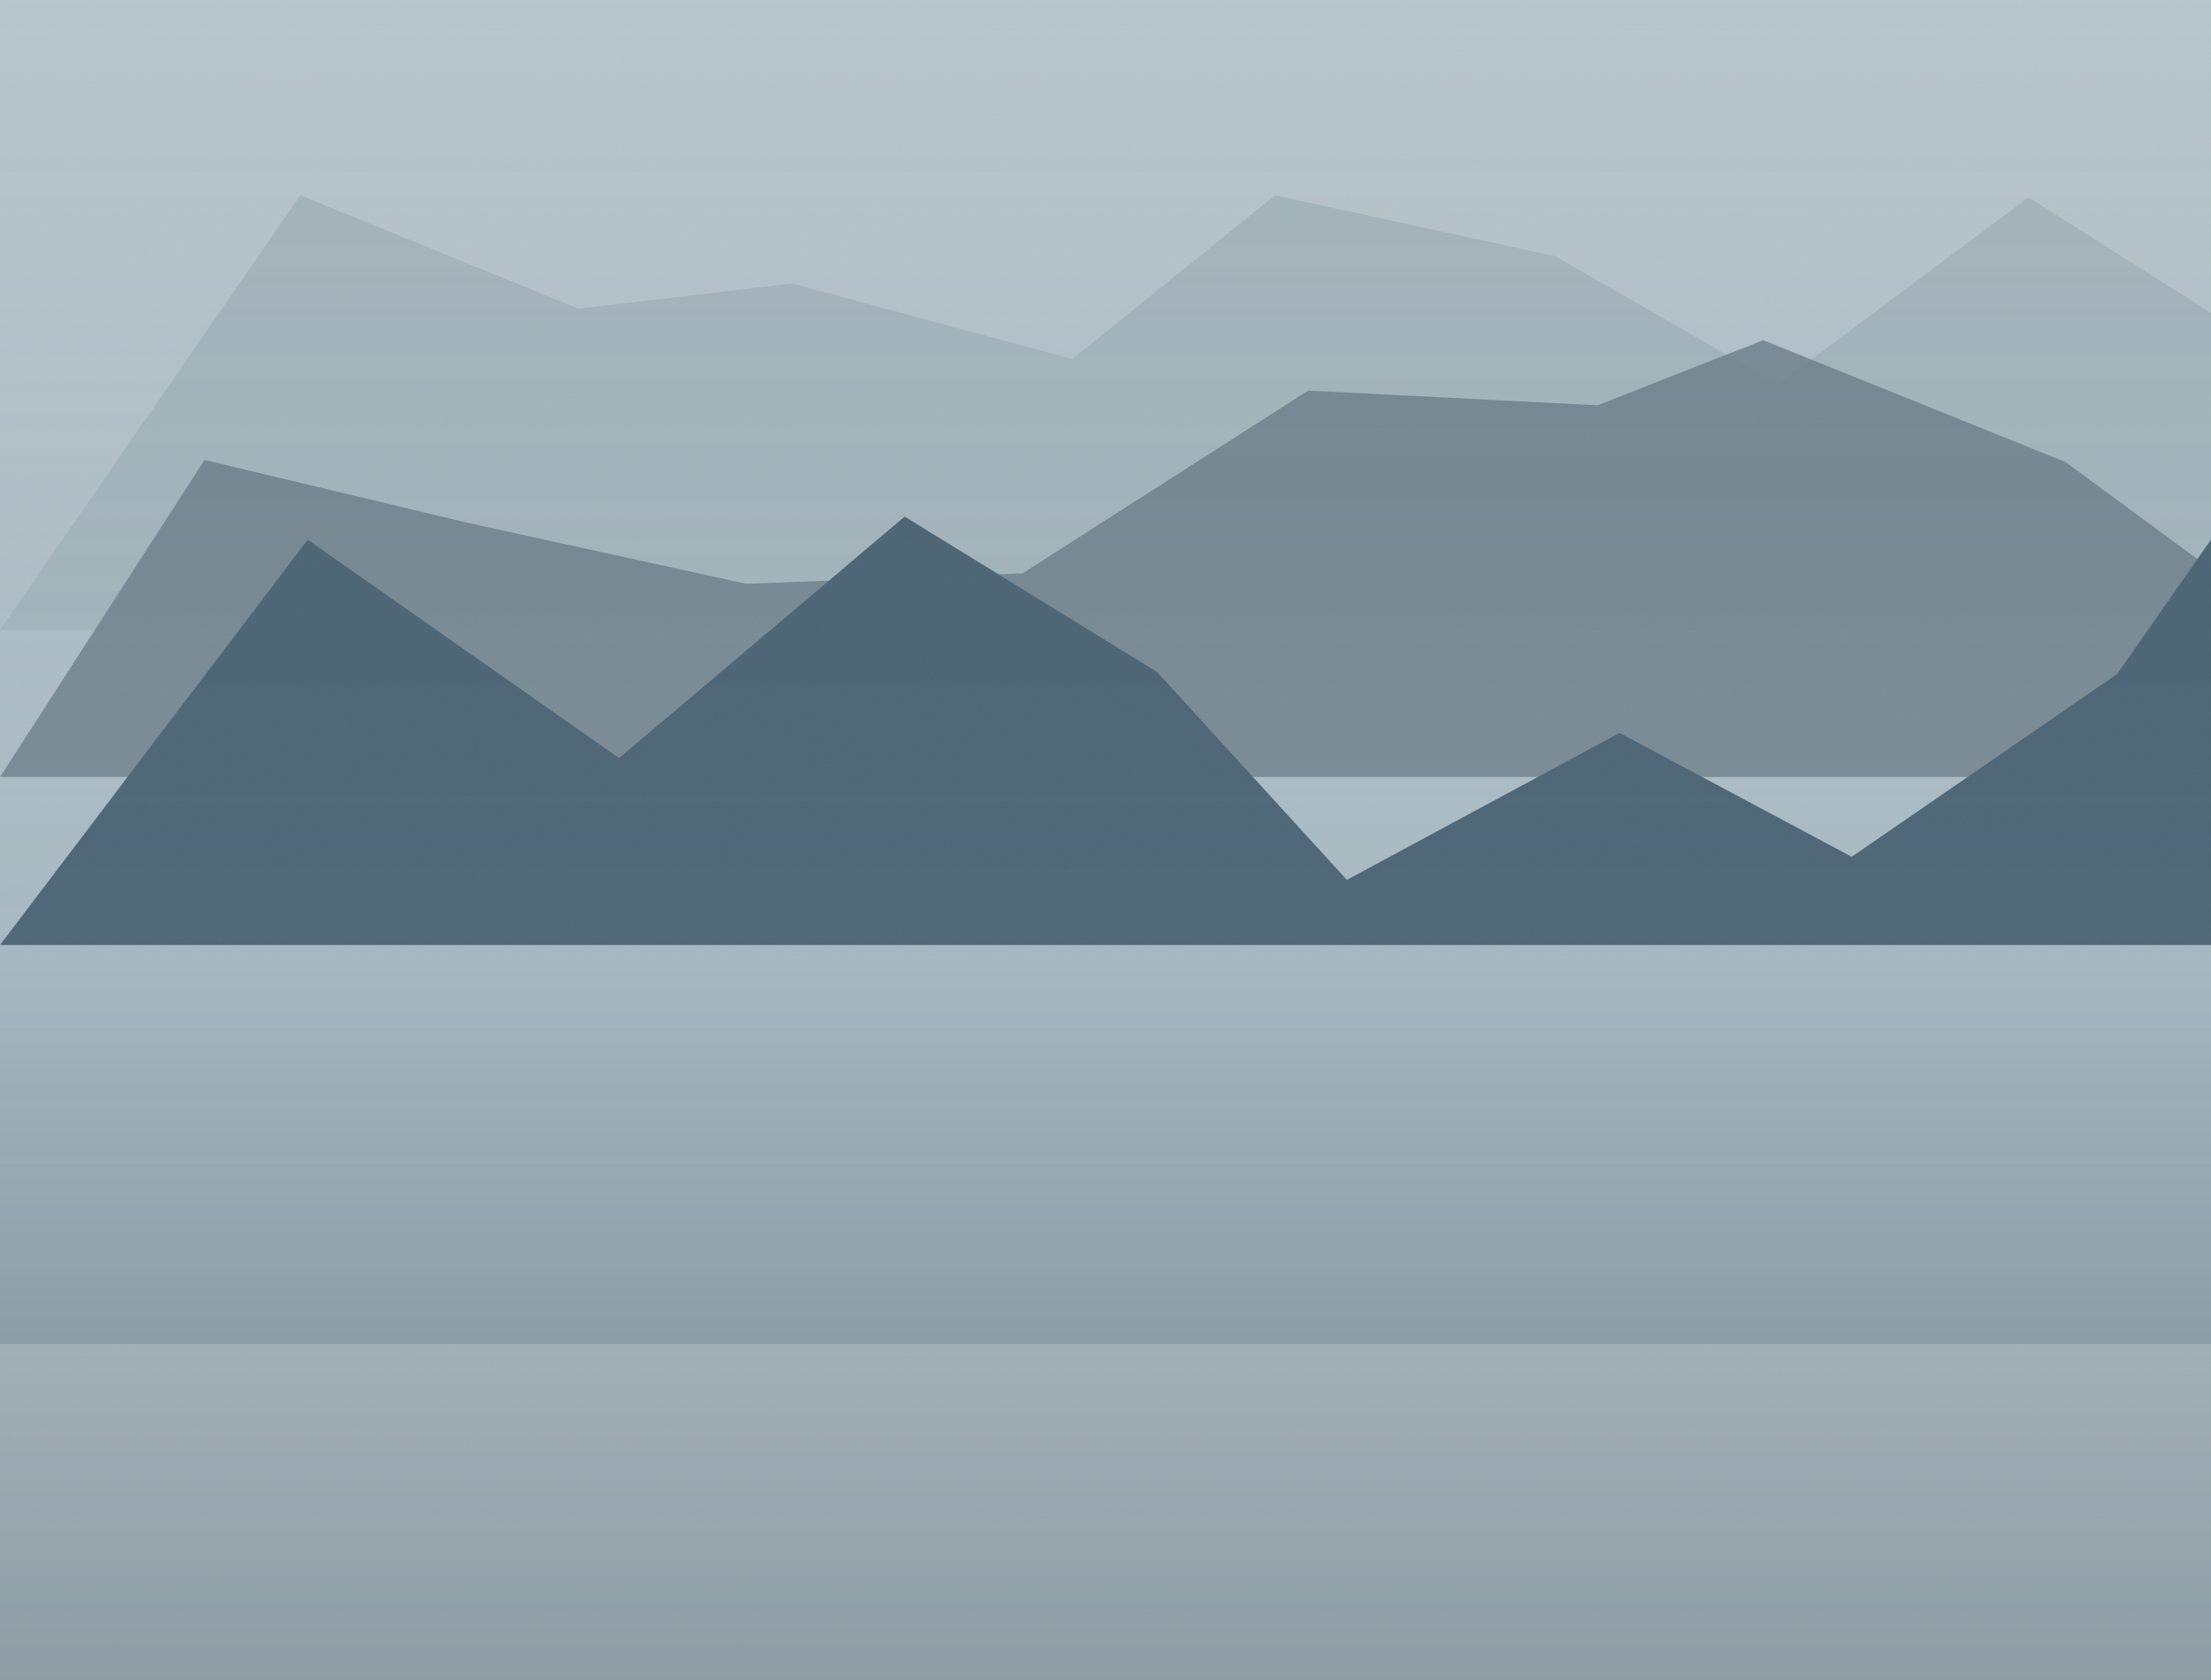
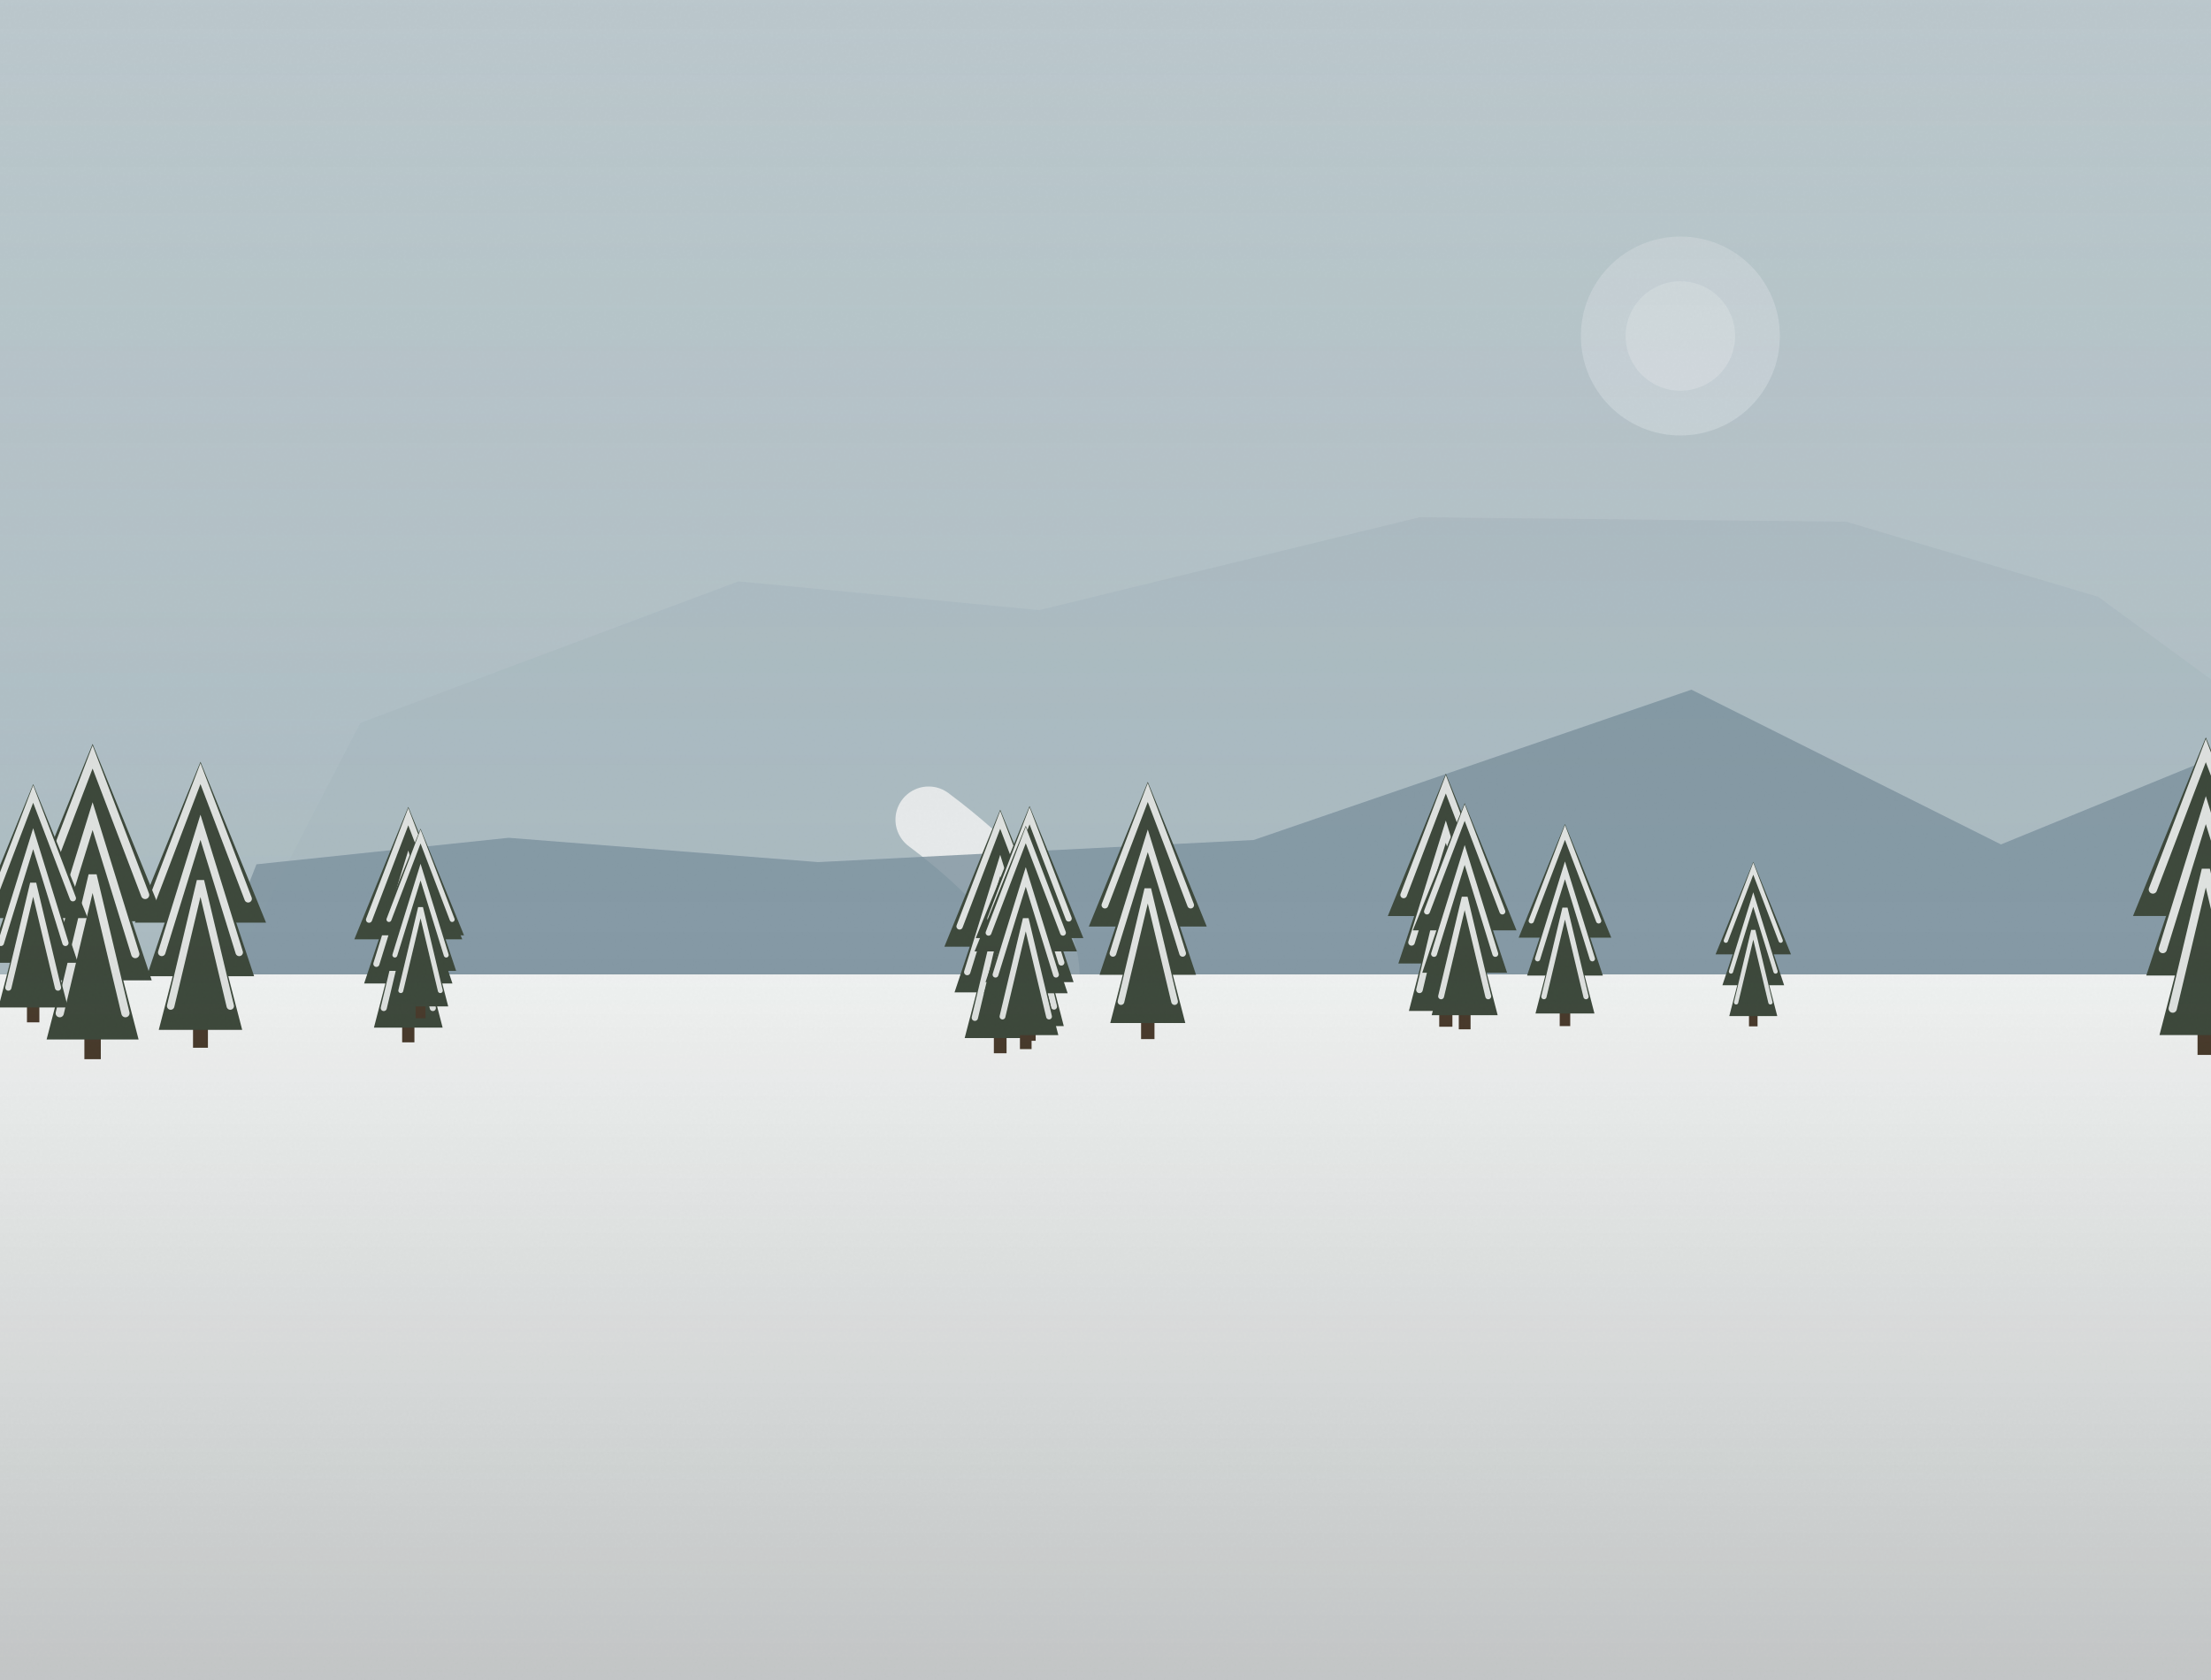
<svg xmlns="http://www.w3.org/2000/svg" viewBox="0 0 1000 760" width="1000" height="760" role="img" aria-label="Krkonoše v zimě">
  <defs>
    <linearGradient id="sky-10" x1="0" y1="0" x2="0" y2="1">
-       <stop offset="0%" stop-color="#C9D6DC" />
-       <stop offset="100%" stop-color="#8FA4AF" />
+       <stop offset="0%" stop-color="#CBD8DC" />
+       <stop offset="100%" stop-color="#93A6AF" />
    </linearGradient>
-     <linearGradient id="vig-10" x1="0" y1="0" x2="0" y2="1">
-       <stop offset="0%" stop-color="#26323A" stop-opacity="0.10" />
-       <stop offset="55%" stop-color="#26323A" stop-opacity="0" />
-       <stop offset="100%" stop-color="#26323A" stop-opacity="0.22" />
-     </linearGradient>
-     <filter id="grain-10">
-       <feTurbulence type="fractalNoise" baseFrequency="0.9" numOctaves="2" stitchTiles="stitch" result="noise" />
-       <feColorMatrix in="noise" type="matrix" values="0 0 0 0 0  0 0 0 0 0  0 0 0 0 0  0 0 0 0.02 0" />
-     </filter>
  </defs>
  <rect width="1000" height="760" fill="url(#sky-10)" />
-   <g transform="scale(0.8333333,0.95)">
-     <path d="M0,300 L163,93 L314,147 L430,135 L582,171 L692,93 L844,122 L965,183 L1101,94 L1200,149 L1200,300 Z" fill="#9FB0B8" opacity="0.55" />
-     <path d="M0,300 L111,149 L254,179 L405,208 L555,203 L710,116 L867,123 L957,92 L1121,150 L1200,201 L1200,300 Z" fill="#71838D" opacity="0.8" transform="translate(0,70)" />
-     <path d="M0,300 L167,107 L336,211 L491,96 L628,170 L731,269 L879,199 L1005,258 L1149,171 L1200,107 L1200,300 Z" fill="#516979" transform="translate(0,150)" />
-     <rect x="0" y="640" width="1200" height="160" fill="#FFFFFF" opacity="0.25" />
-   </g>
-   <rect width="1000" height="760" filter="url(#grain-10)" opacity="0.6" />
+   <circle cx="760.0" cy="152.0" r="45.0" fill="#DCE4E8" opacity="0.55" />
+   <circle cx="760.0" cy="152.0" r="24.75" fill="#DCE4E8" opacity="0.85" />
+   <path d="M0,641 L163,327 L334,263 L470,276 L642,234 L835,236 L949,270 L1020,322 L1020,641 Z" fill="#A9BAC2" opacity="0.5" />
+   <path d="M420.0,370.8 Q500.0,430.8 460.0,470.8" stroke="#F3F5F4" stroke-width="30.0" fill="none" opacity="0.85" stroke-linecap="round" />
+   <path d="M0,686 L116,391 L230,379 L370,390 L567,380 L765,312 L905,382 L1020,335 L1020,686 Z" fill="#7E93A0" opacity="0.8" />
+   <rect x="0" y="440.8" width="1000" height="319.2" fill="#F3F5F4" />
+   <rect x="449.51" y="464.996" width="5.739" height="11.478" fill="#4A3B2C" />
+   <path d="M452.38,407.605 L436.31,469.587 L468.449,469.587 Z" fill="#3E4A3C" />
+   <path d="M452.38,386.944 L431.719,448.927 L473.04,448.927 Z" fill="#3E4A3C" />
+   <path d="M452.38,366.284 L427.128,428.266 L477.632,428.266 Z" fill="#3E4A3C" />
+   <path d="M440.901,460.405 L452.38,412.196 L463.858,460.405" stroke="#F3F5F4" stroke-width="2.87" fill="none" opacity="0.9" stroke-linecap="round" />
+   <path d="M437.458,439.744 L452.38,391.536 L467.301,439.744" stroke="#F3F5F4" stroke-width="2.87" fill="none" opacity="0.9" stroke-linecap="round" />
+   <path d="M434.014,419.083 L452.38,370.875 L470.745,419.083" stroke="#F3F5F4" stroke-width="2.87" fill="none" opacity="0.9" stroke-linecap="round" />
+   <rect x="462.884" y="459.773" width="5.531" height="11.063" fill="#4A3B2C" />
+   <path d="M465.65,404.459 L450.162,464.198 L481.138,464.198 Z" fill="#3E4A3C" />
+   <path d="M465.65,384.546 L445.737,444.285 L485.563,444.285 Z" fill="#3E4A3C" />
+   <path d="M465.65,364.634 L441.312,424.372 L489.988,424.372 Z" fill="#3E4A3C" />
+   <path d="M454.587,455.348 L465.65,408.885 L476.713,455.348" stroke="#F3F5F4" stroke-width="2.766" fill="none" opacity="0.9" stroke-linecap="round" />
+   <path d="M451.269,435.435 L465.65,388.972 L480.032,435.435" stroke="#F3F5F4" stroke-width="2.766" fill="none" opacity="0.9" stroke-linecap="round" />
+   <path d="M447.95,415.522 L465.65,369.059 L483.35,415.522" stroke="#F3F5F4" stroke-width="2.766" fill="none" opacity="0.9" stroke-linecap="round" />
+   <rect x="181.887" y="460.44" width="5.548" height="11.095" fill="#4A3B2C" />
+   <path d="M184.66,404.964 L169.127,464.878 L200.194,464.878 Z" fill="#3E4A3C" />
+   <path d="M184.66,384.992 L164.689,444.907 L204.632,444.907 Z" fill="#3E4A3C" />
+   <path d="M184.66,365.021 L160.251,424.935 L209.07,424.935 Z" fill="#3E4A3C" />
+   <path d="M173.565,456.002 L184.66,409.402 L195.756,456.002" stroke="#F3F5F4" stroke-width="2.774" fill="none" opacity="0.9" stroke-linecap="round" />
+   <path d="M170.236,436.03 L184.66,389.43 L199.084,436.03" stroke="#F3F5F4" stroke-width="2.774" fill="none" opacity="0.9" stroke-linecap="round" />
+   <path d="M166.908,416.059 L184.66,369.459 L202.413,416.059" stroke="#F3F5F4" stroke-width="2.774" fill="none" opacity="0.9" stroke-linecap="round" />
+   <rect x="791.039" y="456.553" width="3.876" height="7.753" fill="#4A3B2C" />
+   <path d="M792.977,417.788 L782.123,459.654 L803.831,459.654 Z" fill="#3E4A3C" />
+   <path d="M792.977,403.833 L779.021,445.699 L806.932,445.699 Z" fill="#3E4A3C" />
+   <path d="M792.977,389.878 L775.92,431.744 L810.033,431.744 Z" fill="#3E4A3C" />
+   <path d="M785.224,453.452 L792.977,420.889 L800.73,453.452" stroke="#F3F5F4" stroke-width="1.938" fill="none" opacity="0.9" stroke-linecap="round" />
+   <path d="M782.898,439.497 L792.977,406.934 L803.056,439.497" stroke="#F3F5F4" stroke-width="1.938" fill="none" opacity="0.9" stroke-linecap="round" />
+   <path d="M780.572,425.541 L792.977,392.979 L805.382,425.541" stroke="#F3F5F4" stroke-width="1.938" fill="none" opacity="0.9" stroke-linecap="round" />
+   <rect x="87.301" y="460.504" width="6.739" height="13.477" fill="#4A3B2C" />
+   <path d="M90.671,393.118 L71.803,465.895 L109.539,465.895 Z" fill="#3E4A3C" />
+   <path d="M90.671,368.859 L66.412,441.636 L114.929,441.636 Z" fill="#3E4A3C" />
+   <path d="M90.671,344.601 L61.021,417.377 L120.32,417.377 Z" fill="#3E4A3C" />
+   <path d="M77.193,455.113 L90.671,398.509 L104.148,455.113" stroke="#F3F5F4" stroke-width="3.369" fill="none" opacity="0.9" stroke-linecap="round" />
+   <path d="M73.15,430.854 L90.671,374.25 L108.191,430.854" stroke="#F3F5F4" stroke-width="3.369" fill="none" opacity="0.9" stroke-linecap="round" />
+   <path d="M69.107,406.596 L90.671,349.991 L112.234,406.596" stroke="#F3F5F4" stroke-width="3.369" fill="none" opacity="0.9" stroke-linecap="round" />
+   <rect x="38.166" y="464.293" width="7.429" height="14.858" fill="#4A3B2C" />
+   <path d="M41.88,390.005 L21.08,470.236 L62.681,470.236 Z" fill="#3E4A3C" />
+   <path d="M41.88,363.262 L15.137,443.493 L68.624,443.493 Z" fill="#3E4A3C" />
+   <path d="M41.88,336.518 L9.194,416.749 L74.567,416.749 Z" fill="#3E4A3C" />
+   <path d="M27.023,458.35 L41.88,395.948 L56.738,458.35" stroke="#F3F5F4" stroke-width="3.714" fill="none" opacity="0.9" stroke-linecap="round" />
+   <path d="M22.566,431.607 L41.88,369.205 L61.195,431.607" stroke="#F3F5F4" stroke-width="3.714" fill="none" opacity="0.9" stroke-linecap="round" />
+   <path d="M18.108,404.863 L41.88,342.461 L65.652,404.863" stroke="#F3F5F4" stroke-width="3.714" fill="none" opacity="0.9" stroke-linecap="round" />
+   <rect x="650.941" y="452.55" width="5.962" height="11.925" fill="#4A3B2C" />
+   <path d="M653.923,392.928 L637.228,457.32 L670.617,457.32 Z" fill="#3E4A3C" />
+   <path d="M653.923,371.463 L632.458,435.856 L675.387,435.856 Z" fill="#3E4A3C" />
+   <path d="M653.923,349.999 L627.689,414.392 L680.156,414.392 Z" fill="#3E4A3C" />
+   <path d="M641.998,447.78 L653.923,397.697 L665.847,447.78" stroke="#F3F5F4" stroke-width="2.981" fill="none" opacity="0.9" stroke-linecap="round" />
+   <path d="M638.421,426.316 L653.923,376.233 L669.424,426.316" stroke="#F3F5F4" stroke-width="2.981" fill="none" opacity="0.9" stroke-linecap="round" />
+   <path d="M634.843,404.852 L653.923,354.769 L673.002,404.852" stroke="#F3F5F4" stroke-width="2.981" fill="none" opacity="0.9" stroke-linecap="round" />
+   <rect x="12.194" y="451.262" width="5.614" height="11.227" fill="#4A3B2C" />
+   <path d="M15.001,395.127 L-0.717,455.753 L30.719,455.753 Z" fill="#3E4A3C" />
+   <path d="M15.001,374.918 L-5.208,435.544 L35.209,435.544 Z" fill="#3E4A3C" />
+   <path d="M15.001,354.709 L-9.699,415.335 L39.7,415.335 Z" fill="#3E4A3C" />
+   <path d="M3.774,446.771 L15.001,399.618 L26.228,446.771" stroke="#F3F5F4" stroke-width="2.807" fill="none" opacity="0.9" stroke-linecap="round" />
+   <path d="M0.406,426.562 L15.001,379.409 L29.596,426.562" stroke="#F3F5F4" stroke-width="2.807" fill="none" opacity="0.9" stroke-linecap="round" />
+   <path d="M-2.963,406.354 L15.001,359.2 L32.964,406.354" stroke="#F3F5F4" stroke-width="2.807" fill="none" opacity="0.9" stroke-linecap="round" />
+   <rect x="187.974" y="451.707" width="4.468" height="8.936" fill="#4A3B2C" />
+   <path d="M190.208,407.029 L177.699,455.281 L202.718,455.281 Z" fill="#3E4A3C" />
+   <path d="M190.208,390.945 L174.124,439.197 L206.292,439.197 Z" fill="#3E4A3C" />
+   <path d="M190.208,374.861 L170.55,423.113 L209.866,423.113 Z" fill="#3E4A3C" />
+   <path d="M181.273,448.133 L190.208,410.604 L199.144,448.133" stroke="#F3F5F4" stroke-width="2.234" fill="none" opacity="0.9" stroke-linecap="round" />
+   <path d="M178.592,432.049 L190.208,394.52 L201.824,432.049" stroke="#F3F5F4" stroke-width="2.234" fill="none" opacity="0.9" stroke-linecap="round" />
+   <path d="M175.911,415.965 L190.208,378.436 L204.505,415.965" stroke="#F3F5F4" stroke-width="2.234" fill="none" opacity="0.9" stroke-linecap="round" />
+   <rect x="461.303" y="464.069" width="5.262" height="10.524" fill="#4A3B2C" />
+   <path d="M463.934,411.448 L449.201,468.279 L478.668,468.279 Z" fill="#3E4A3C" />
+   <path d="M463.934,392.504 L444.991,449.335 L482.878,449.335 Z" fill="#3E4A3C" />
+   <path d="M463.934,373.561 L440.781,430.392 L487.088,430.392 Z" fill="#3E4A3C" />
+   <path d="M453.41,459.859 L463.934,415.658 L474.459,459.859" stroke="#F3F5F4" stroke-width="2.631" fill="none" opacity="0.9" stroke-linecap="round" />
+   <path d="M450.253,440.916 L463.934,396.714 L477.616,440.916" stroke="#F3F5F4" stroke-width="2.631" fill="none" opacity="0.9" stroke-linecap="round" />
+   <path d="M447.096,421.972 L463.934,377.77 L480.773,421.972" stroke="#F3F5F4" stroke-width="2.631" fill="none" opacity="0.9" stroke-linecap="round" />
+   <rect x="516.094" y="457.947" width="6.061" height="12.122" fill="#4A3B2C" />
+   <path d="M519.124,397.336 L502.153,462.796 L536.095,462.796 Z" fill="#3E4A3C" />
+   <path d="M519.124,375.516 L497.304,440.976 L540.944,440.976 Z" fill="#3E4A3C" />
+   <path d="M519.124,353.695 L492.455,419.156 L545.793,419.156 Z" fill="#3E4A3C" />
+   <path d="M507.002,453.099 L519.124,402.185 L531.246,453.099" stroke="#F3F5F4" stroke-width="3.031" fill="none" opacity="0.9" stroke-linecap="round" />
+   <path d="M503.365,431.278 L519.124,380.365 L534.883,431.278" stroke="#F3F5F4" stroke-width="3.031" fill="none" opacity="0.9" stroke-linecap="round" />
+   <path d="M499.728,409.458 L519.124,358.544 L538.52,409.458" stroke="#F3F5F4" stroke-width="3.031" fill="none" opacity="0.9" stroke-linecap="round" />
+   <rect x="659.785" y="454.987" width="5.329" height="10.659" fill="#4A3B2C" />
+   <path d="M662.45,401.694 L647.527,459.251 L677.372,459.251 Z" fill="#3E4A3C" />
+   <path d="M662.45,382.508 L643.264,440.065 L681.635,440.065 Z" fill="#3E4A3C" />
+   <path d="M662.45,363.323 L639.001,420.88 L685.899,420.88 Z" fill="#3E4A3C" />
+   <path d="M651.791,450.724 L662.45,405.957 L673.108,450.724" stroke="#F3F5F4" stroke-width="2.665" fill="none" opacity="0.9" stroke-linecap="round" />
+   <path d="M648.593,431.538 L662.45,386.772 L676.306,431.538" stroke="#F3F5F4" stroke-width="2.665" fill="none" opacity="0.9" stroke-linecap="round" />
+   <path d="M645.396,412.353 L662.45,367.586 L679.503,412.353" stroke="#F3F5F4" stroke-width="2.665" fill="none" opacity="0.9" stroke-linecap="round" />
+   <rect x="993.915" y="462.257" width="7.483" height="14.966" fill="#4A3B2C" />
+   <path d="M997.656,387.43 L976.704,468.243 L1018.608,468.243 Z" fill="#3E4A3C" />
+   <path d="M997.656,360.492 L970.718,441.305 L1024.594,441.305 Z" fill="#3E4A3C" />
+   <path d="M997.656,333.554 L964.732,414.368 L1030.58,414.368 Z" fill="#3E4A3C" />
+   <path d="M982.691,456.271 L997.656,393.416 L1012.622,456.271" stroke="#F3F5F4" stroke-width="3.741" fill="none" opacity="0.9" stroke-linecap="round" />
+   <path d="M978.201,429.333 L997.656,366.478 L1017.111,429.333" stroke="#F3F5F4" stroke-width="3.741" fill="none" opacity="0.9" stroke-linecap="round" />
+   <path d="M973.711,402.395 L997.656,339.54 L1021.601,402.395" stroke="#F3F5F4" stroke-width="3.741" fill="none" opacity="0.9" stroke-linecap="round" />
+   <rect x="705.429" y="454.666" width="4.761" height="9.522" fill="#4A3B2C" />
+   <path d="M707.81,407.055 L694.479,458.475 L721.141,458.475 Z" fill="#3E4A3C" />
+   <path d="M707.81,389.915 L690.67,441.335 L724.95,441.335 Z" fill="#3E4A3C" />
+   <path d="M707.81,372.775 L686.861,424.195 L728.759,424.195 Z" fill="#3E4A3C" />
+   <path d="M698.287,450.857 L707.81,410.864 L717.332,450.857" stroke="#F3F5F4" stroke-width="2.381" fill="none" opacity="0.9" stroke-linecap="round" />
+   <path d="M695.431,433.717 L707.81,393.724 L720.189,433.717" stroke="#F3F5F4" stroke-width="2.381" fill="none" opacity="0.9" stroke-linecap="round" />
+   <path d="M692.574,416.577 L707.81,376.584 L723.045,416.577" stroke="#F3F5F4" stroke-width="2.381" fill="none" opacity="0.9" stroke-linecap="round" />
+   <defs>
+     <filter id="grain-10">
+       <feTurbulence type="fractalNoise" baseFrequency="0.85" numOctaves="2" stitchTiles="stitch" />
+       <feColorMatrix type="matrix" values="0 0 0 0 0  0 0 0 0 0  0 0 0 0 0  0 0 0 0.025 0" />
+     </filter>
+     <linearGradient id="vig-10" x1="0" y1="0" x2="0" y2="1">
+       <stop offset="0%" stop-color="#161E23" stop-opacity="0.08" />
+       <stop offset="55%" stop-color="#161E23" stop-opacity="0" />
+       <stop offset="100%" stop-color="#161E23" stop-opacity="0.22" />
+     </linearGradient>
+   </defs>
+   <rect width="1000" height="760" filter="url(#grain-10)" opacity="0.5" />
  <rect width="1000" height="760" fill="url(#vig-10)" />
</svg>
